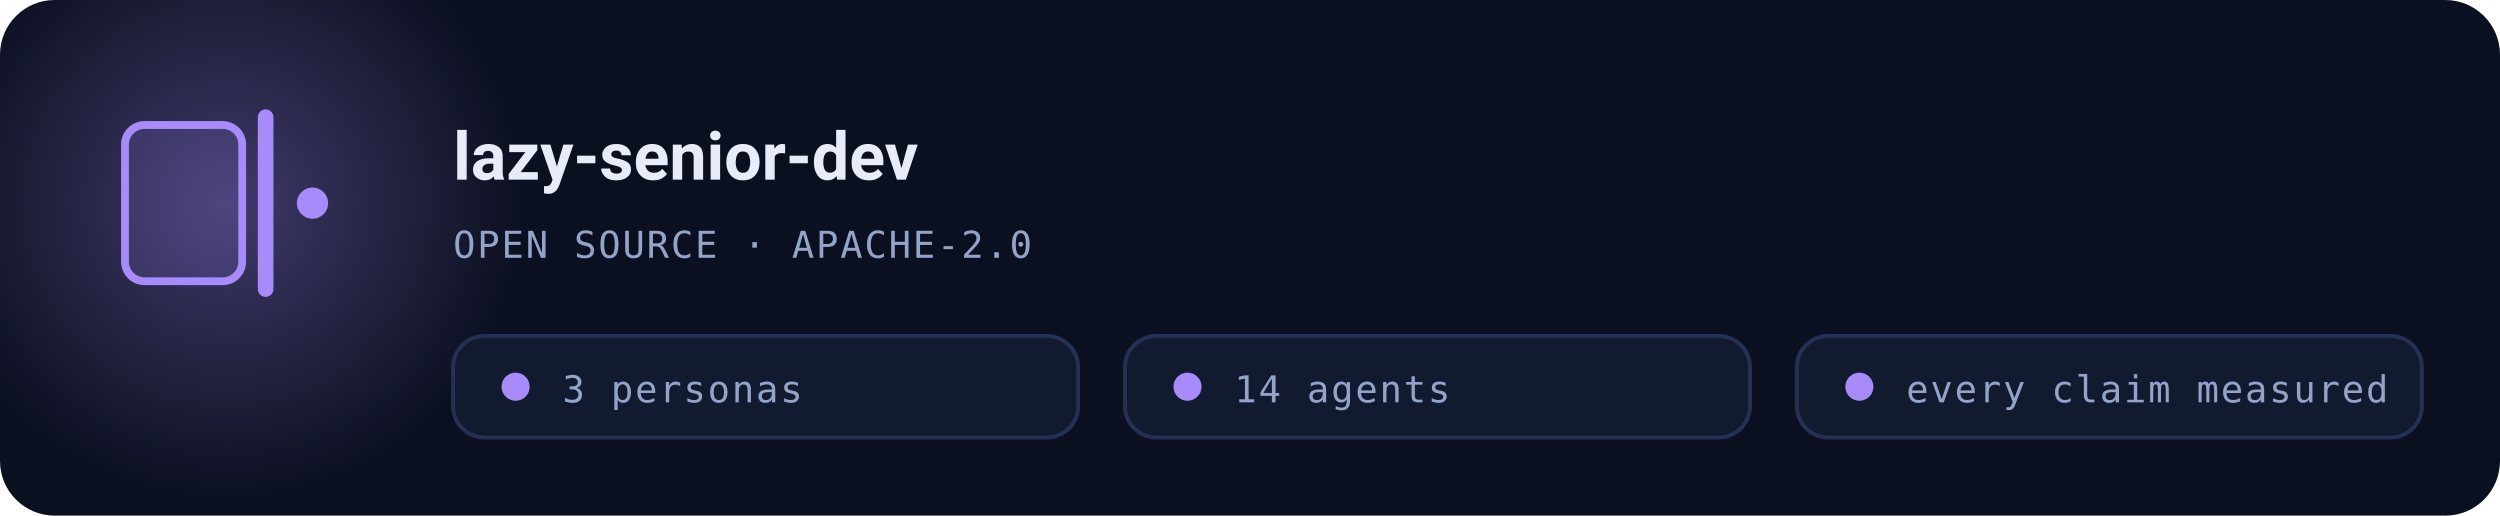
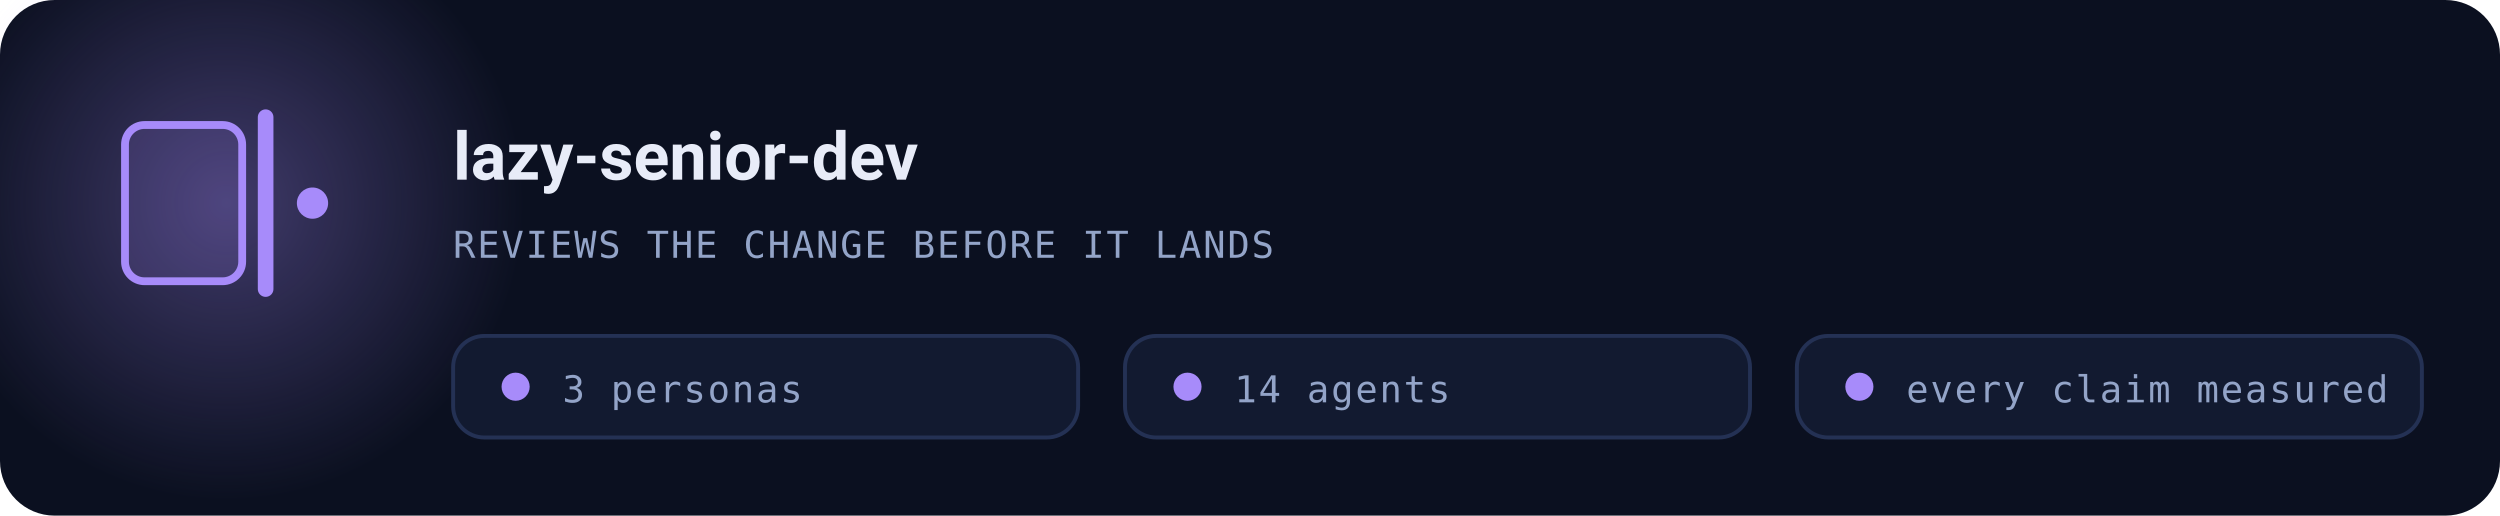
<svg xmlns="http://www.w3.org/2000/svg" viewBox="0 0 640 132" role="img" aria-label="lazy-senior-dev">
  <style>
    .mono{font-family:ui-monospace,SFMono-Regular,Menlo,Consolas,monospace}
    .sans{font-family:system-ui,-apple-system,Segoe UI,Roboto,sans-serif}
    .xs{font-size:9.5px;letter-spacing:.05em}
    @keyframes bob{0%,100%{transform:translateY(0)}50%{transform:translateY(-3px)}}
    @keyframes ping{0%,100%{opacity:.3;r:3.4}50%{opacity:1;r:5.2}}
    @keyframes ring{0%{opacity:.6;transform:scale(.76)}70%,100%{opacity:0;transform:scale(1.22)}}
    @keyframes shut{0%,42%{transform:translateY(-6px)}54%,100%{transform:translateY(0)}}
    @keyframes arc{from{stroke-dashoffset:150.8}to{stroke-dashoffset:0}}
    @keyframes spin{to{transform:rotate(360deg)}}
    @keyframes caret{0%,45%{opacity:1}55%,100%{opacity:0}}
    @keyframes draw{from{opacity:0;transform:translateX(-5px)}to{opacity:.8;transform:translateX(0)}}
    @keyframes fade{0%,100%{opacity:.45}50%{opacity:1}}
    @keyframes glow{0%,100%{opacity:.16}50%{opacity:.34}}
    .bob{animation:bob 3.6s ease-in-out infinite}
    .ping{animation:ping 2s ease-in-out infinite}
    .ring{animation:ring 2.8s ease-out infinite;transform-origin:0 0}
    .shackle{animation:shut 4.2s ease-in-out infinite}
    .arc{animation:arc 2.6s cubic-bezier(.22,.9,.3,1) both}
    .sp{animation:spin 12s linear infinite;transform-origin:0 0}
    .caret{animation:caret 1.1s step-end infinite}
    .ln{animation:draw .7s ease-out both}
    .l1{animation-delay:.12s}.l2{animation-delay:.24s}.l3{animation-delay:.36s}
    .chip{animation:fade 4.2s ease-in-out infinite}.c1{animation-delay:1.4s}.c2{animation-delay:2.8s}
    .glow{animation:glow 4.4s ease-in-out infinite}
    @media (prefers-reduced-motion:reduce){*{animation:none!important}.arc{stroke-dashoffset:0}.ln{opacity:.8}}
  </style>
  <defs>
    <radialGradient id="s-lazy-senior-dev-dark">
      <stop offset="0%" stop-color="#a78bfa" stop-opacity=".34" />
      <stop offset="100%" stop-color="#a78bfa" stop-opacity="0" />
    </radialGradient>
  </defs>
  <rect width="640" height="132" rx="14" fill="#0b1020" />
  <circle class="glow" cx="58" cy="52" r="76" fill="url(#s-lazy-senior-dev-dark)" />
  <g transform="translate(58 52)">
    <g class="bob">
      <rect x="-26" y="-20" width="30" height="40" rx="5" fill="#a78bfa" fill-opacity=".14" stroke="#a78bfa" stroke-width="2" />
      <path class="bar-l" d="M10 -22 v44" stroke="#a78bfa" stroke-width="4" stroke-linecap="round" />
      <circle class="ping" cx="22" cy="0" r="4" fill="#a78bfa" />
    </g>
  </g>
  <text x="116" y="46" class="sans" font-size="17" font-weight="700" fill="#e8ecf8">lazy-senior-dev</text>
-   <text x="116" y="66" class="mono xs" fill="#93a4c8">OPEN SOURCE · APACHE-2.0</text>
+   <text x="116" y="66" class="mono xs" fill="#93a4c8">REVIEWS THE CHANGE BEFORE IT LANDS</text>
  <g class="chip c0">
    <rect x="116" y="86" width="160" height="26" rx="8" fill="#121a30" stroke="#243154" />
    <circle cx="132" cy="99" r="3.6" fill="#a78bfa" />
    <text x="144" y="103" class="mono xs" fill="#93a4c8">3 personas</text>
  </g>
  <g class="chip c1">
    <rect x="288" y="86" width="160" height="26" rx="8" fill="#121a30" stroke="#243154" />
    <circle cx="304" cy="99" r="3.6" fill="#a78bfa" />
    <text x="316" y="103" class="mono xs" fill="#93a4c8">14 agents</text>
  </g>
  <g class="chip c2">
    <rect x="460" y="86" width="160" height="26" rx="8" fill="#121a30" stroke="#243154" />
    <circle cx="476" cy="99" r="3.6" fill="#a78bfa" />
    <text x="488" y="103" class="mono xs" fill="#93a4c8">every claim measured</text>
  </g>
</svg>
